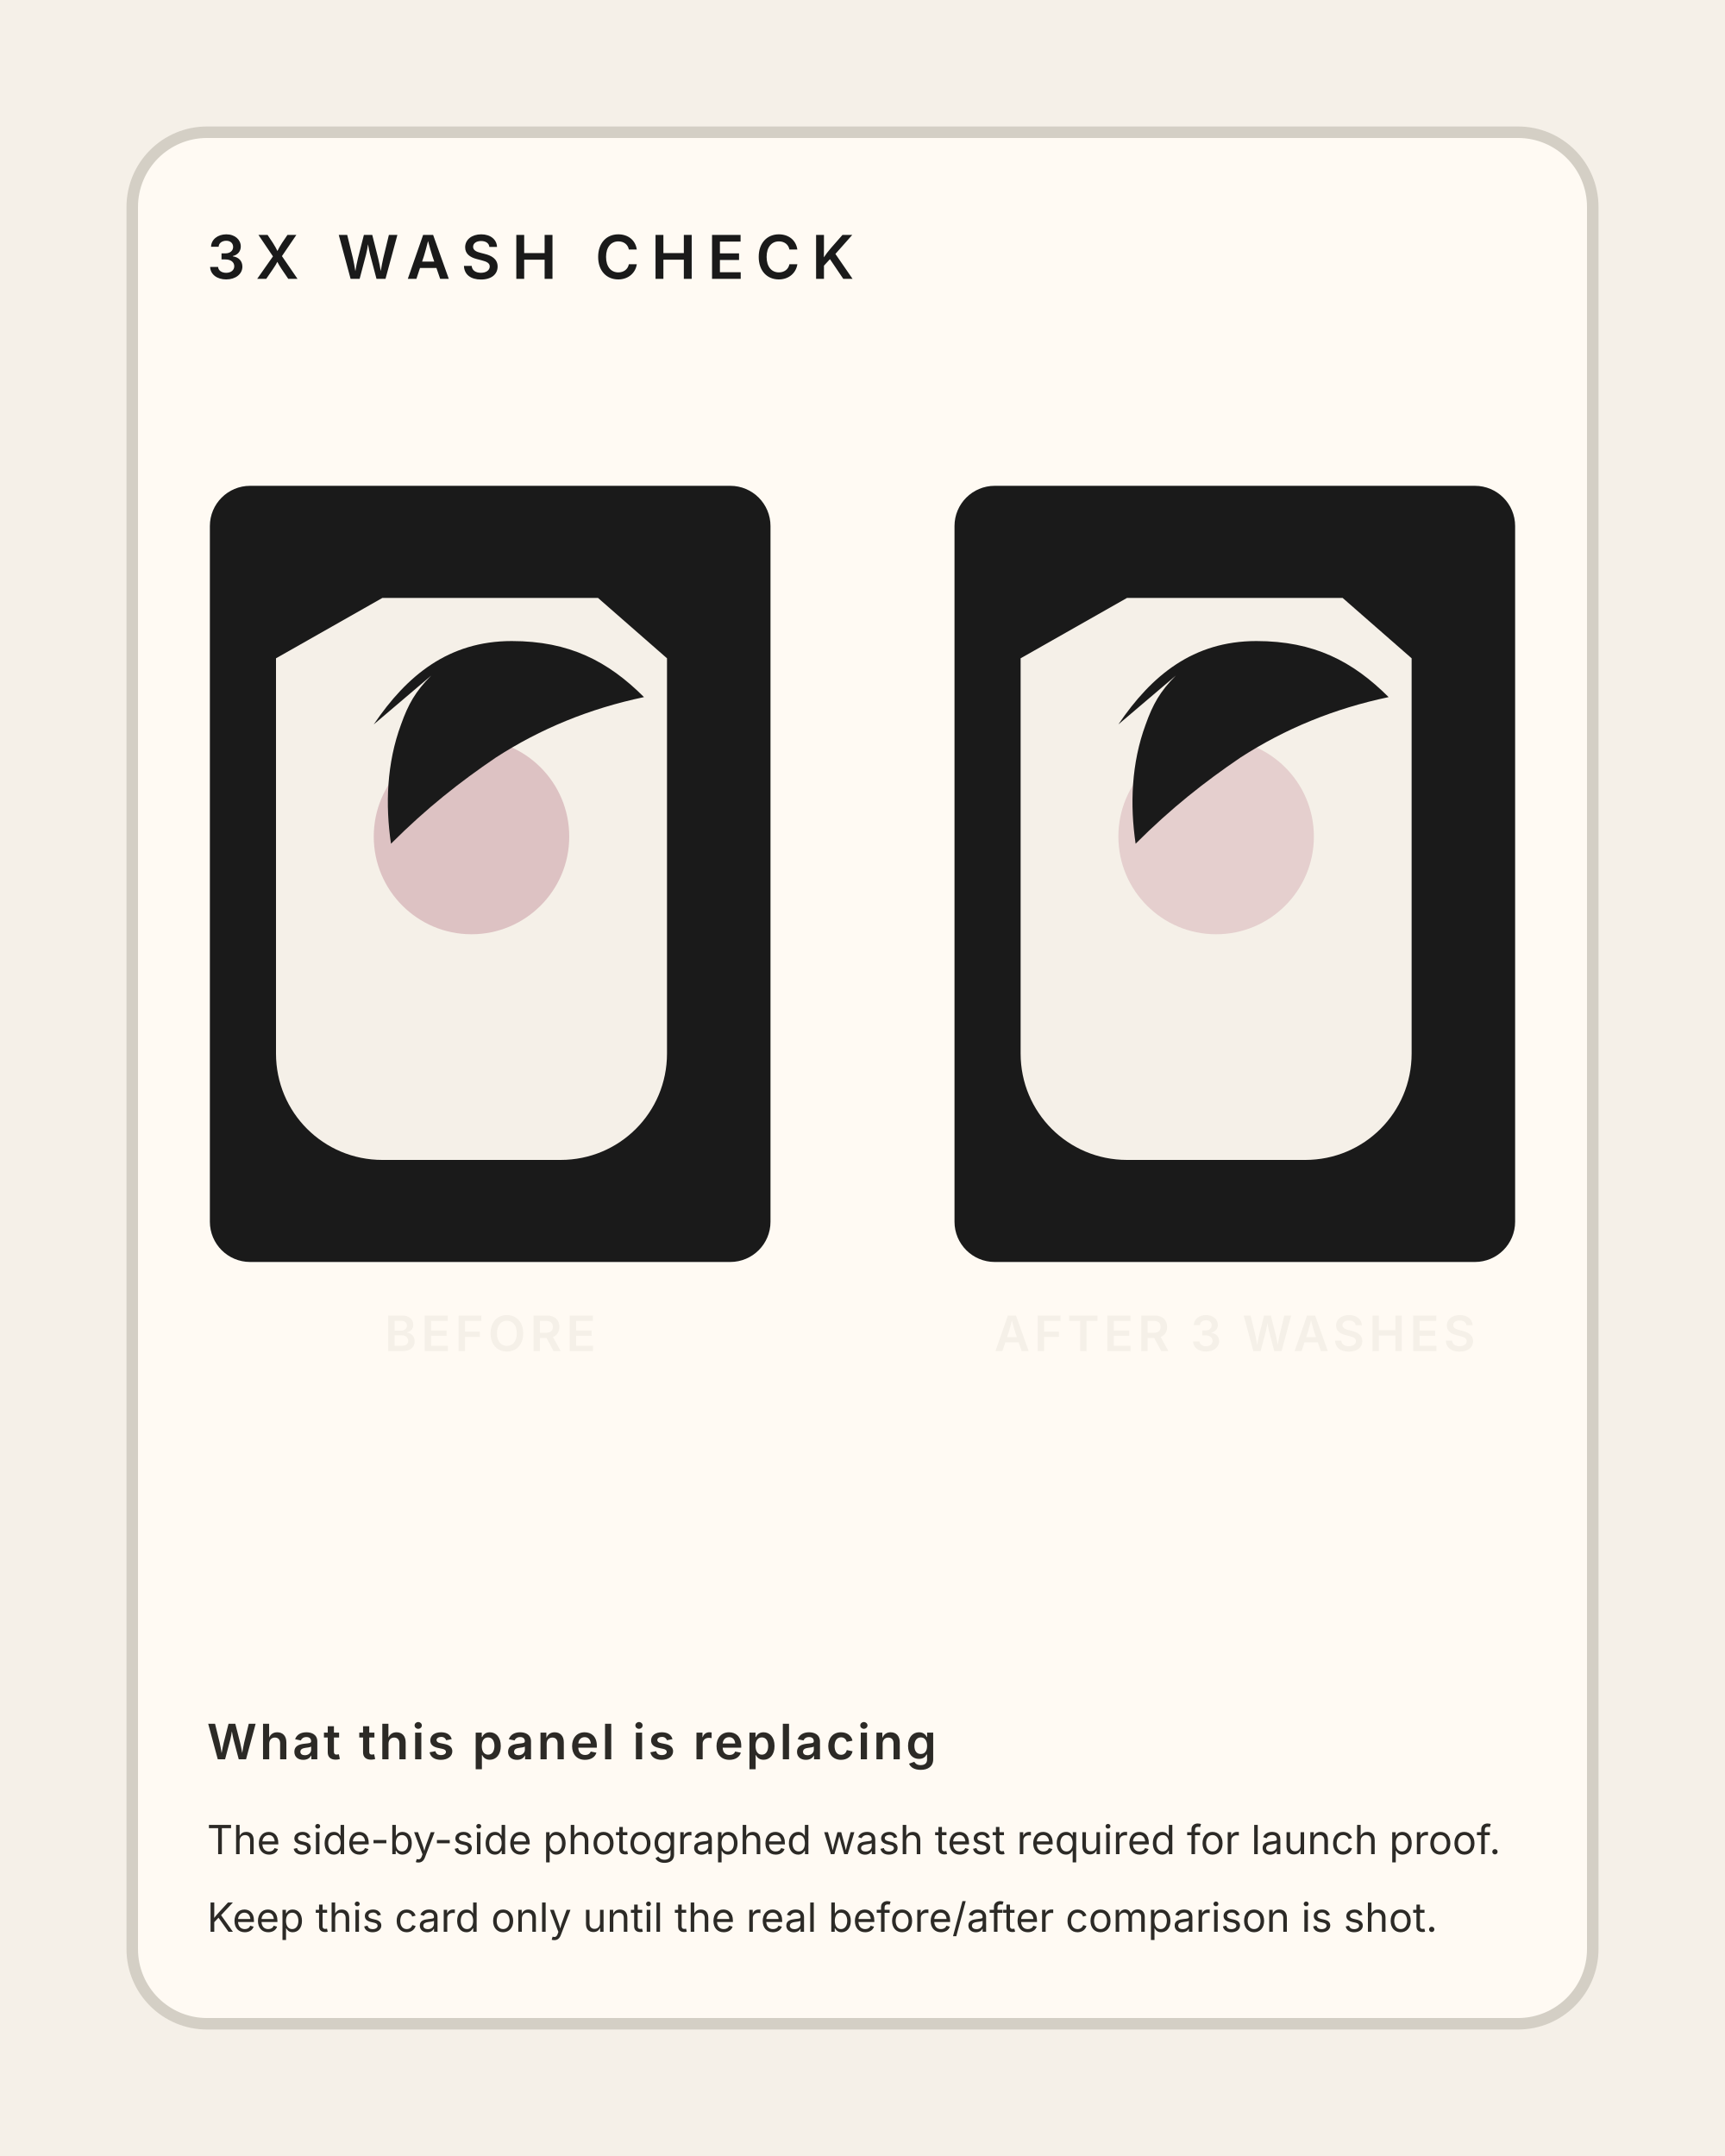
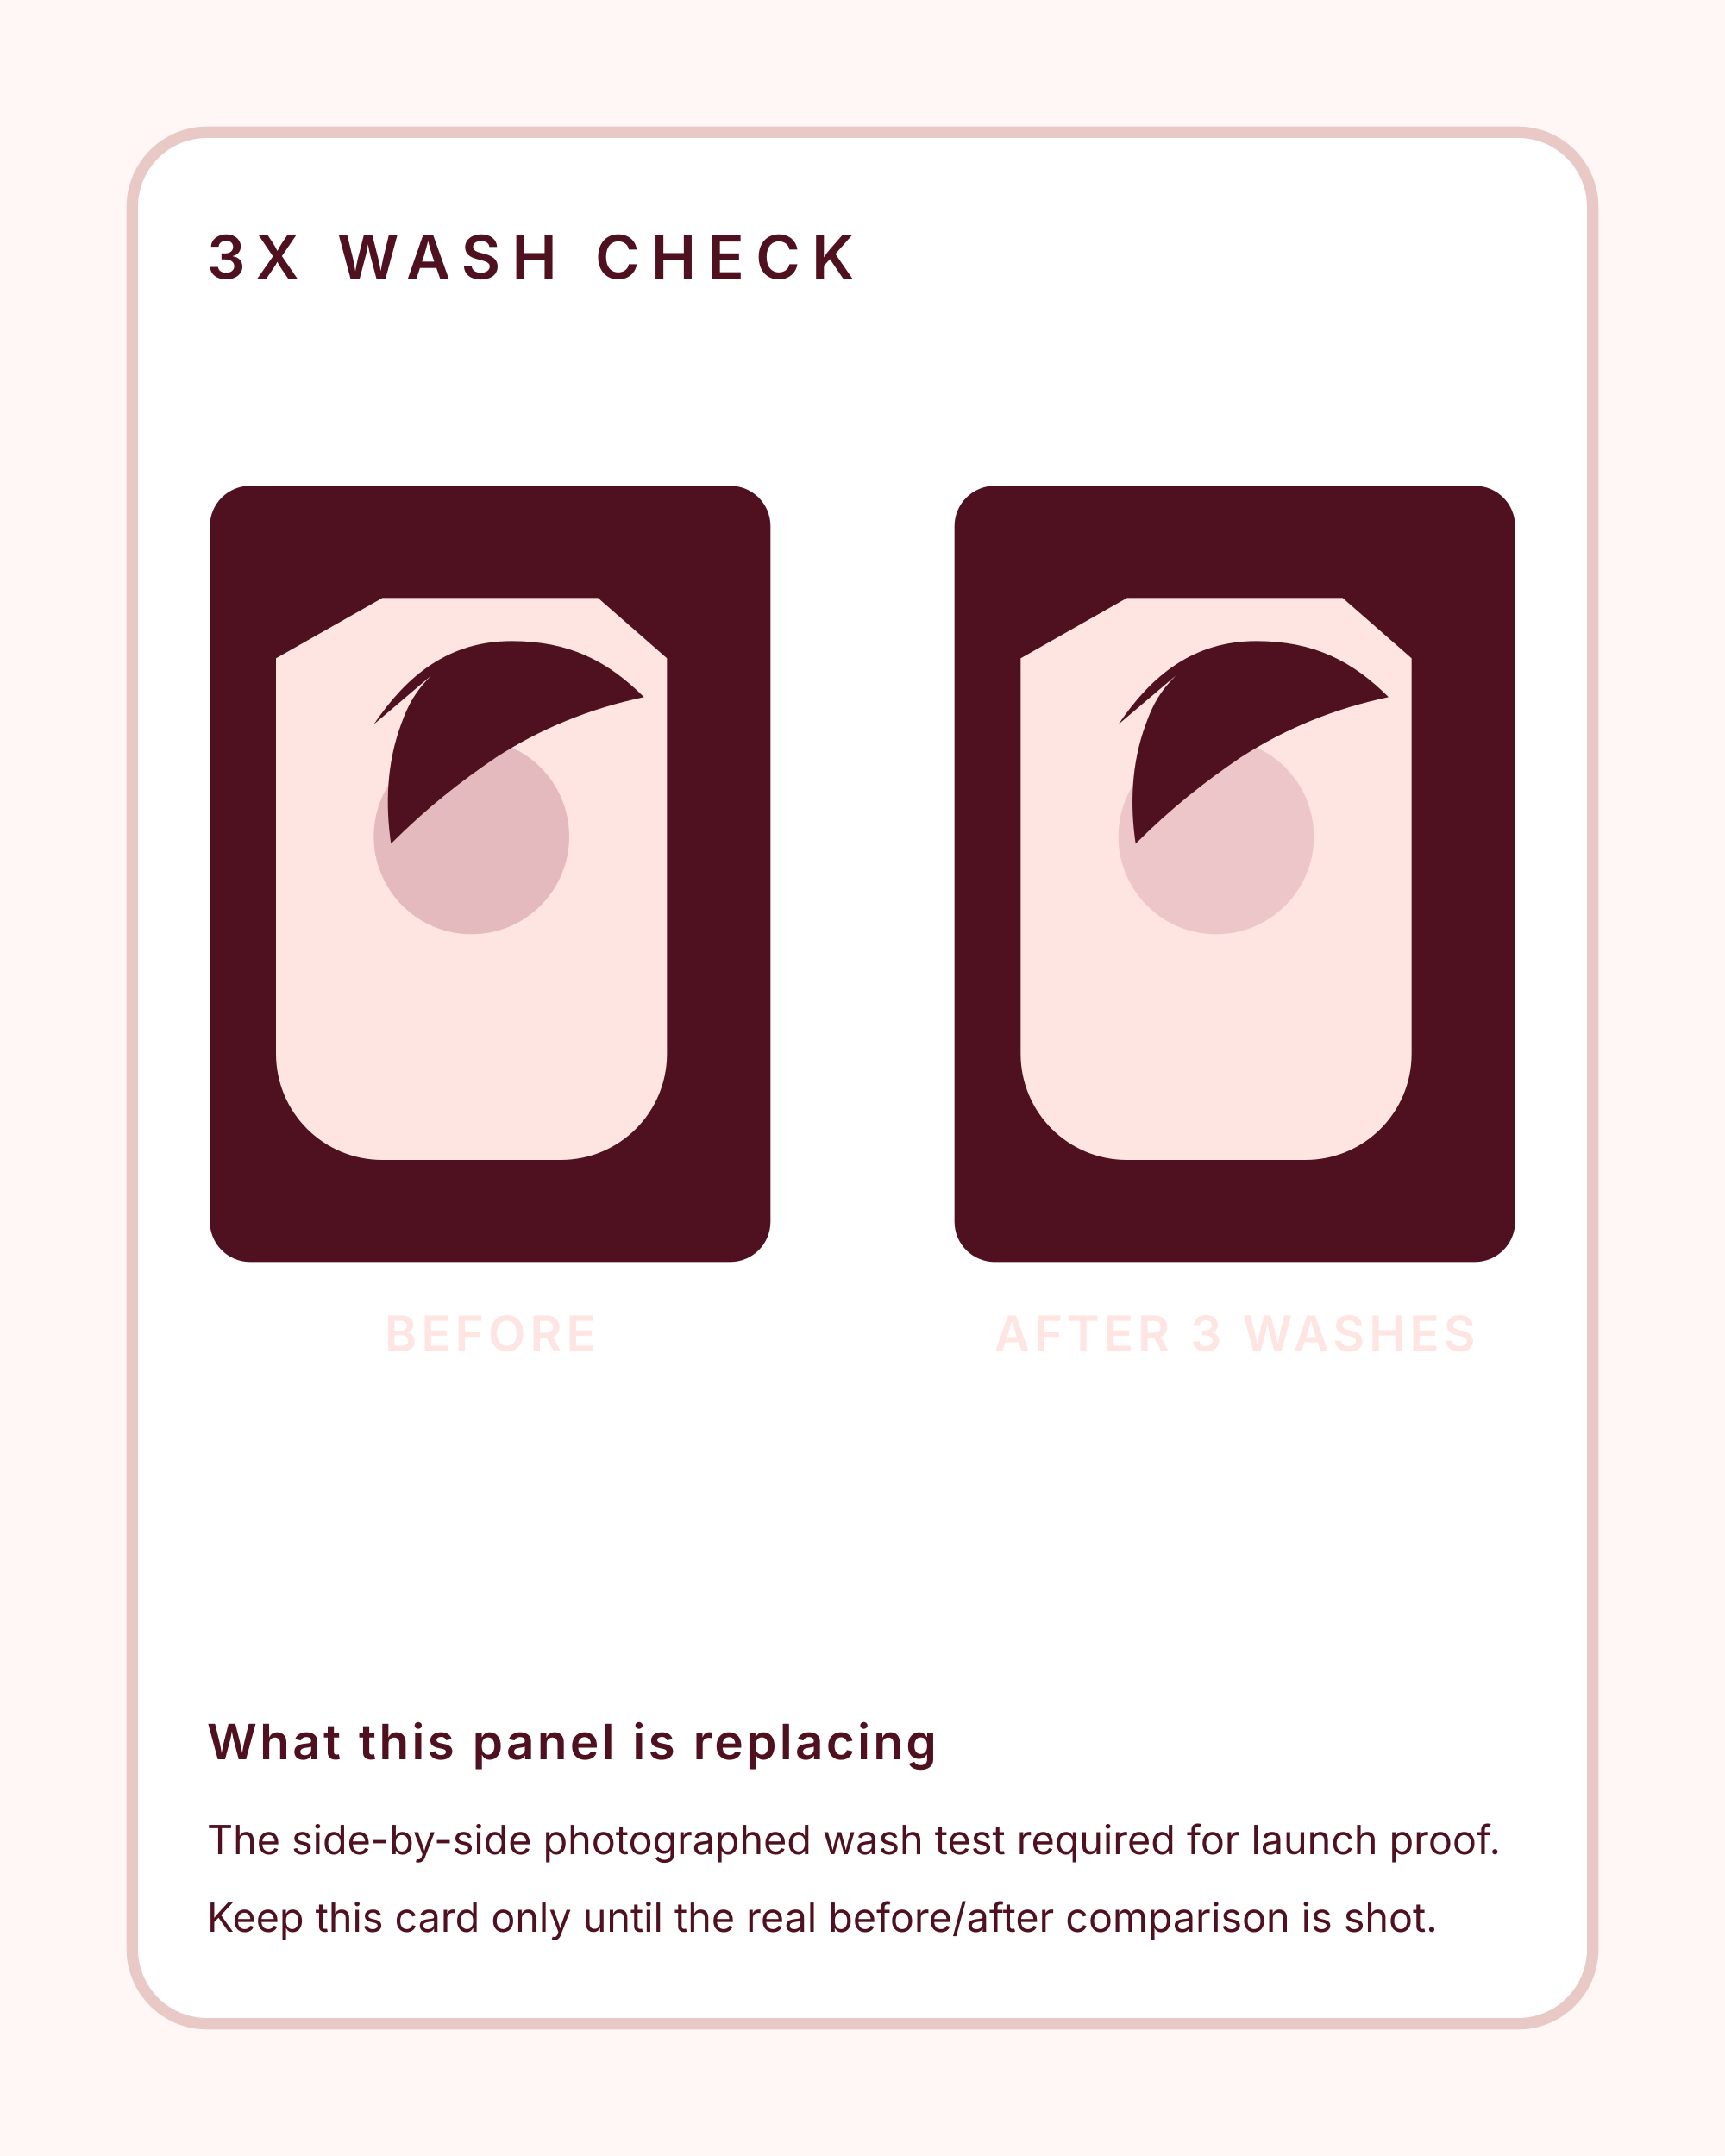
<svg xmlns="http://www.w3.org/2000/svg" viewBox="0 0 1200 1500" role="img" aria-labelledby="title desc">
-   <rect width="1200" height="1500" fill="#f5f0e8" />
-   <rect x="92" y="92" width="1016" height="1316" rx="52" fill="#fffaf3" stroke="#d4cfc5" stroke-width="8" />
-   <text x="144" y="194" fill="#1a1a1a" font-family="Inter, Arial, Helvetica, sans-serif" font-size="42" font-weight="600" letter-spacing="8">3X WASH CHECK</text>
+   <rect width="1200" height="1500" fill="#FFF7F5" />
+   <rect x="92" y="92" width="1016" height="1316" rx="52" fill="#FFFFFF" stroke="#E8C9C6" stroke-width="8" />
+   <text x="144" y="194" fill="#4F111F" font-family="Inter, Arial, Helvetica, sans-serif" font-size="42" font-weight="600" letter-spacing="8">3X WASH CHECK</text>
  <g transform="translate(146 338)">
-     <rect x="0" y="0" width="390" height="540" rx="28" fill="#1a1a1a" />
-     <rect x="518" y="0" width="390" height="540" rx="28" fill="#1a1a1a" />
-     <path d="M120 78h150l48 42v275c0 41-33 74-74 74H120c-41 0-74-33-74-74V120Z" fill="#f5f0e8" />
-     <path d="M638 78h150l48 42v275c0 41-33 74-74 74H638c-41 0-74-33-74-74V120Z" fill="#f5f0e8" />
+     <rect x="0" y="0" width="390" height="540" rx="28" fill="#4F111F" />
+     <rect x="518" y="0" width="390" height="540" rx="28" fill="#4F111F" />
+     <path d="M120 78h150l48 42v275c0 41-33 74-74 74H120c-41 0-74-33-74-74V120Z" fill="#FEE5E2" />
+     <path d="M638 78h150l48 42v275c0 41-33 74-74 74H638c-41 0-74-33-74-74V120Z" fill="#FEE5E2" />
    <circle cx="182" cy="244" r="68" fill="#8C2340" fill-opacity=".22" />
    <circle cx="700" cy="244" r="68" fill="#8C2340" fill-opacity=".16" />
-     <path d="M114 166c23-34 52-58 96-58 40 0 67 14 92 39-38 8-72 22-103 42-25 17-48 35-73 60-4-27-3-56 7-83 5-14 10-23 21-34Z" fill="#1a1a1a" />
-     <path d="M632 166c23-34 52-58 96-58 40 0 67 14 92 39-38 8-72 22-103 42-25 17-48 35-73 60-4-27-3-56 7-83 5-14 10-23 21-34Z" fill="#1a1a1a" />
-     <text x="195" y="602" fill="#f5f0e8" font-family="Inter, Arial, Helvetica, sans-serif" font-size="34" font-weight="600" text-anchor="middle" letter-spacing="3">BEFORE</text>
-     <text x="713" y="602" fill="#f5f0e8" font-family="Inter, Arial, Helvetica, sans-serif" font-size="34" font-weight="600" text-anchor="middle" letter-spacing="3">AFTER 3 WASHES</text>
+     <path d="M114 166c23-34 52-58 96-58 40 0 67 14 92 39-38 8-72 22-103 42-25 17-48 35-73 60-4-27-3-56 7-83 5-14 10-23 21-34Z" fill="#4F111F" />
+     <path d="M632 166c23-34 52-58 96-58 40 0 67 14 92 39-38 8-72 22-103 42-25 17-48 35-73 60-4-27-3-56 7-83 5-14 10-23 21-34Z" fill="#4F111F" />
+     <text x="195" y="602" fill="#FEE5E2" font-family="Inter, Arial, Helvetica, sans-serif" font-size="34" font-weight="600" text-anchor="middle" letter-spacing="3">BEFORE</text>
+     <text x="713" y="602" fill="#FEE5E2" font-family="Inter, Arial, Helvetica, sans-serif" font-size="34" font-weight="600" text-anchor="middle" letter-spacing="3">AFTER 3 WASHES</text>
  </g>
-   <g fill="#2c2a26" font-family="Inter, Arial, Helvetica, sans-serif">
+   <g fill="#4F111F" font-family="Inter, Arial, Helvetica, sans-serif">
    <text x="144" y="1224" font-size="34" font-weight="600" letter-spacing="2">What this panel is replacing</text>
    <text x="144" y="1290" font-size="28">The side-by-side photographed wash test required for launch proof.</text>
    <text x="144" y="1344" font-size="28">Keep this card only until the real before/after comparison is shot.</text>
  </g>
</svg>
